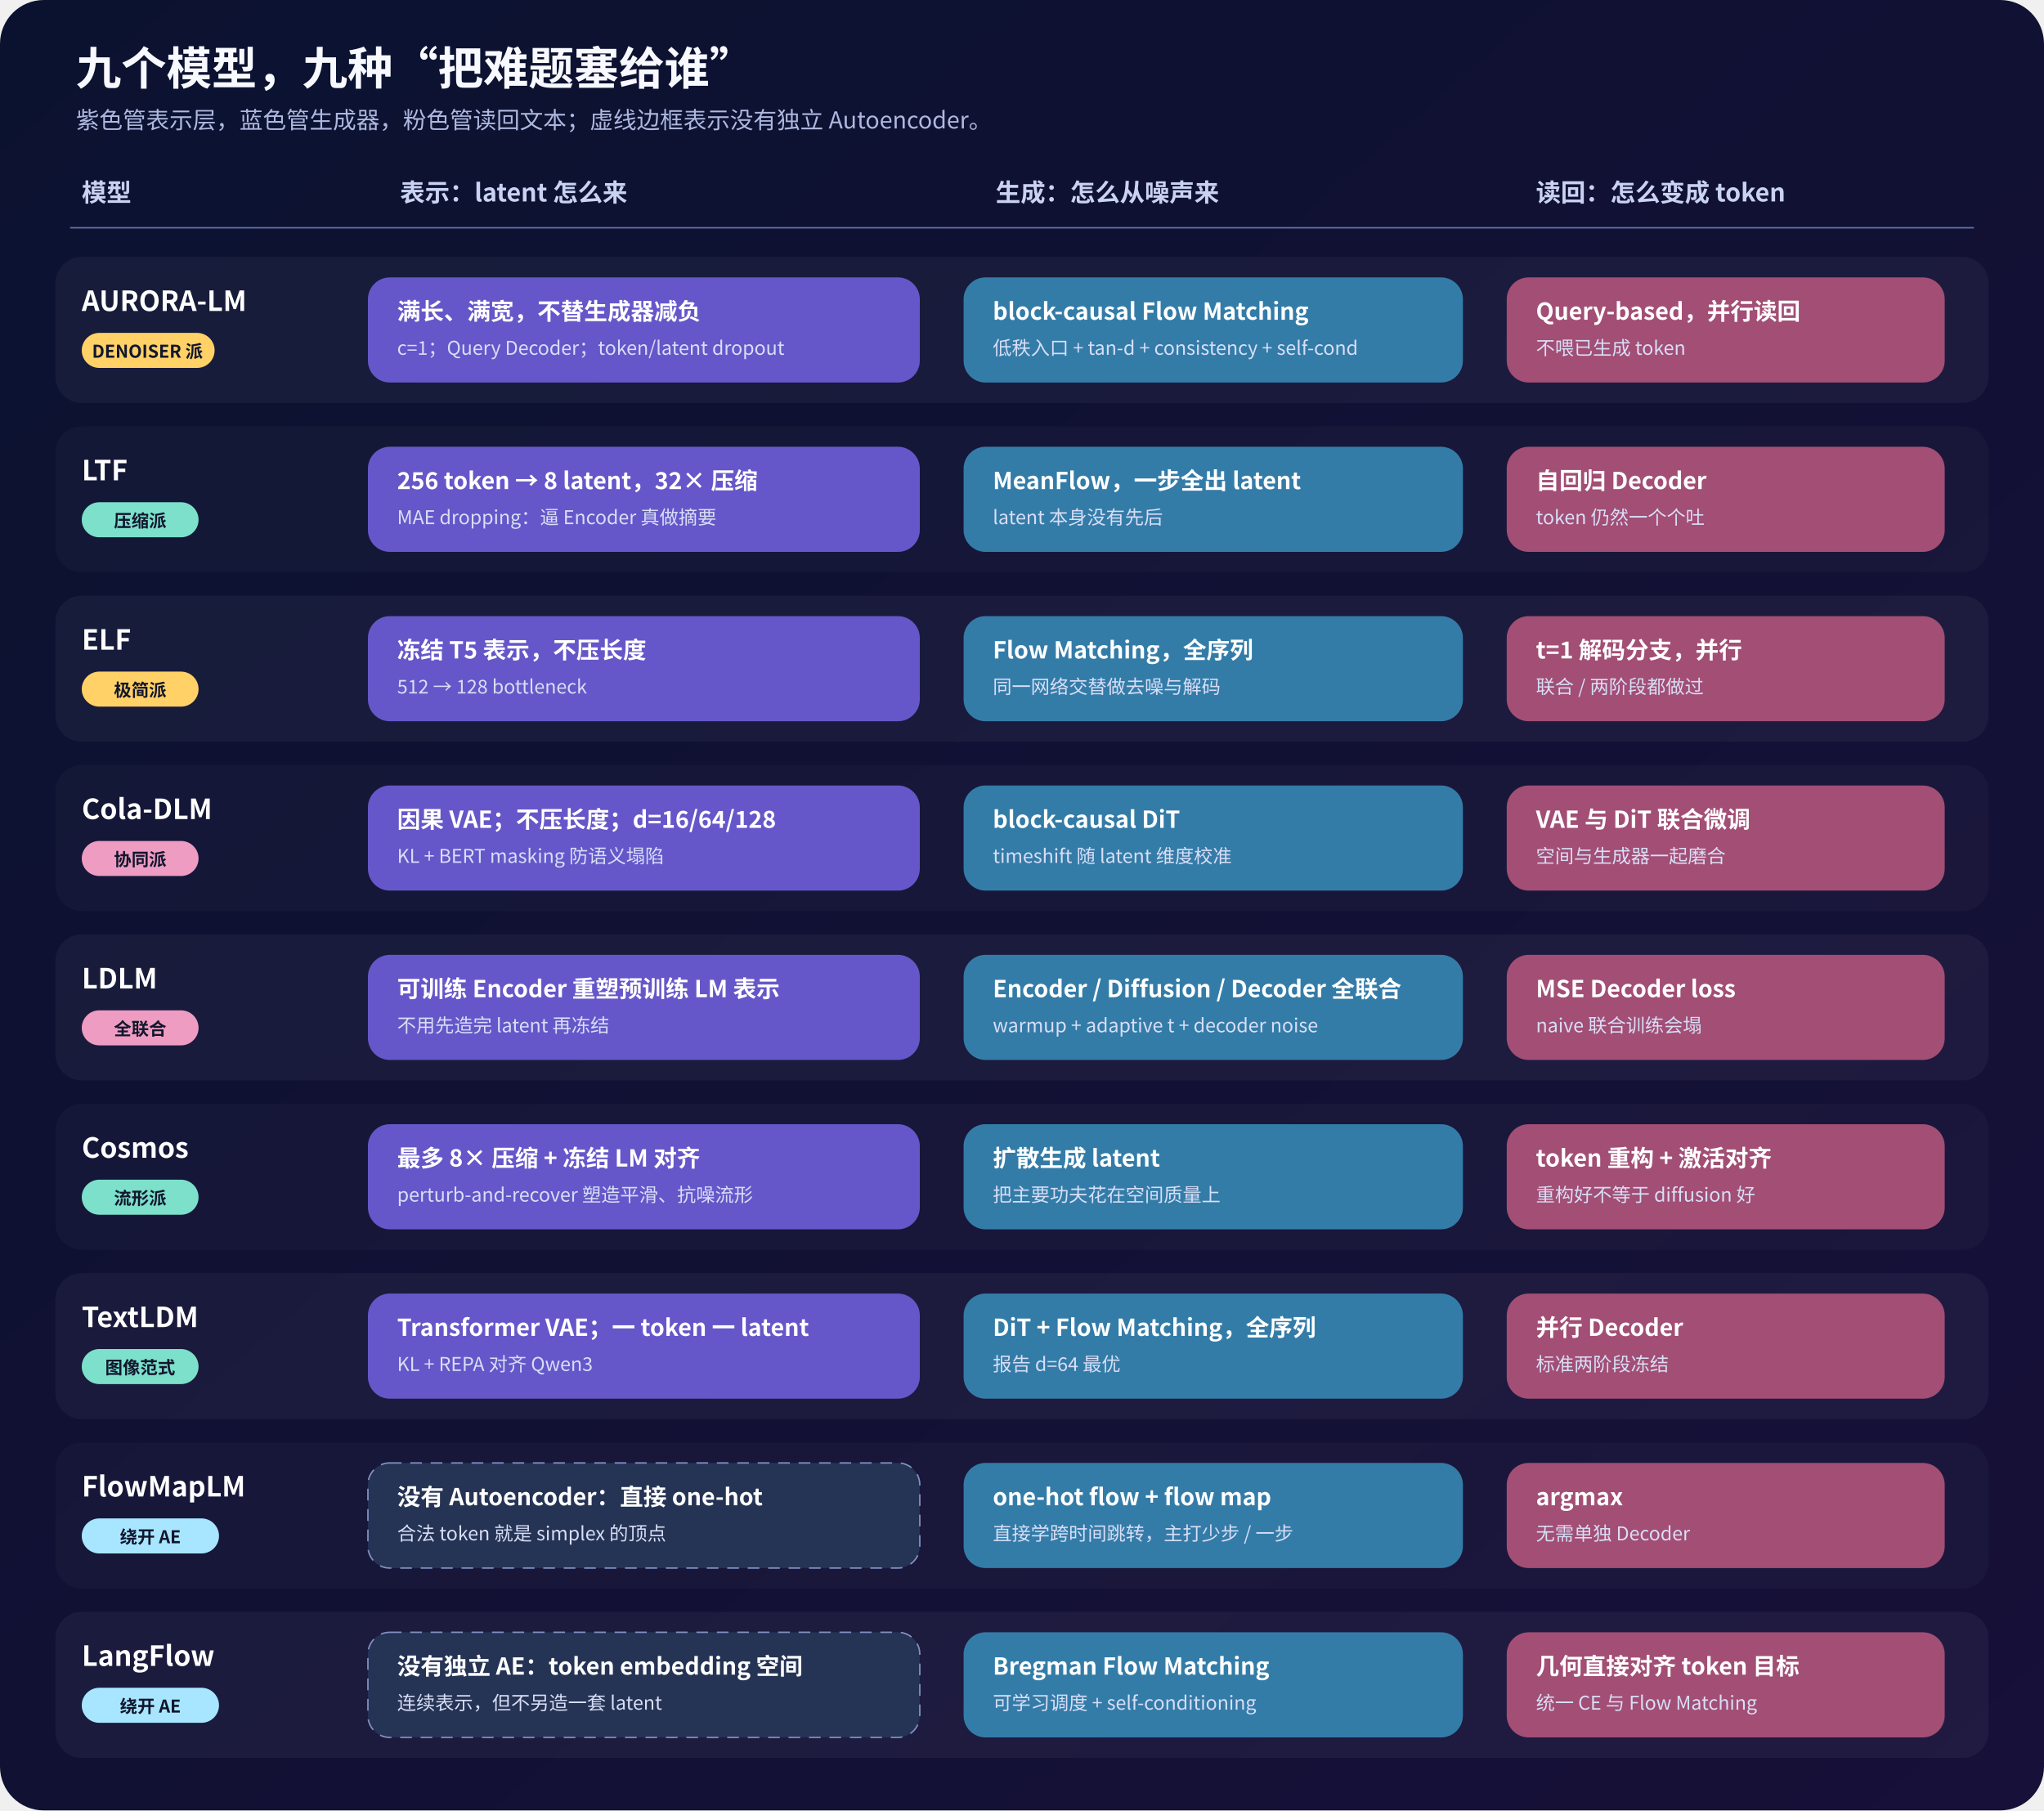
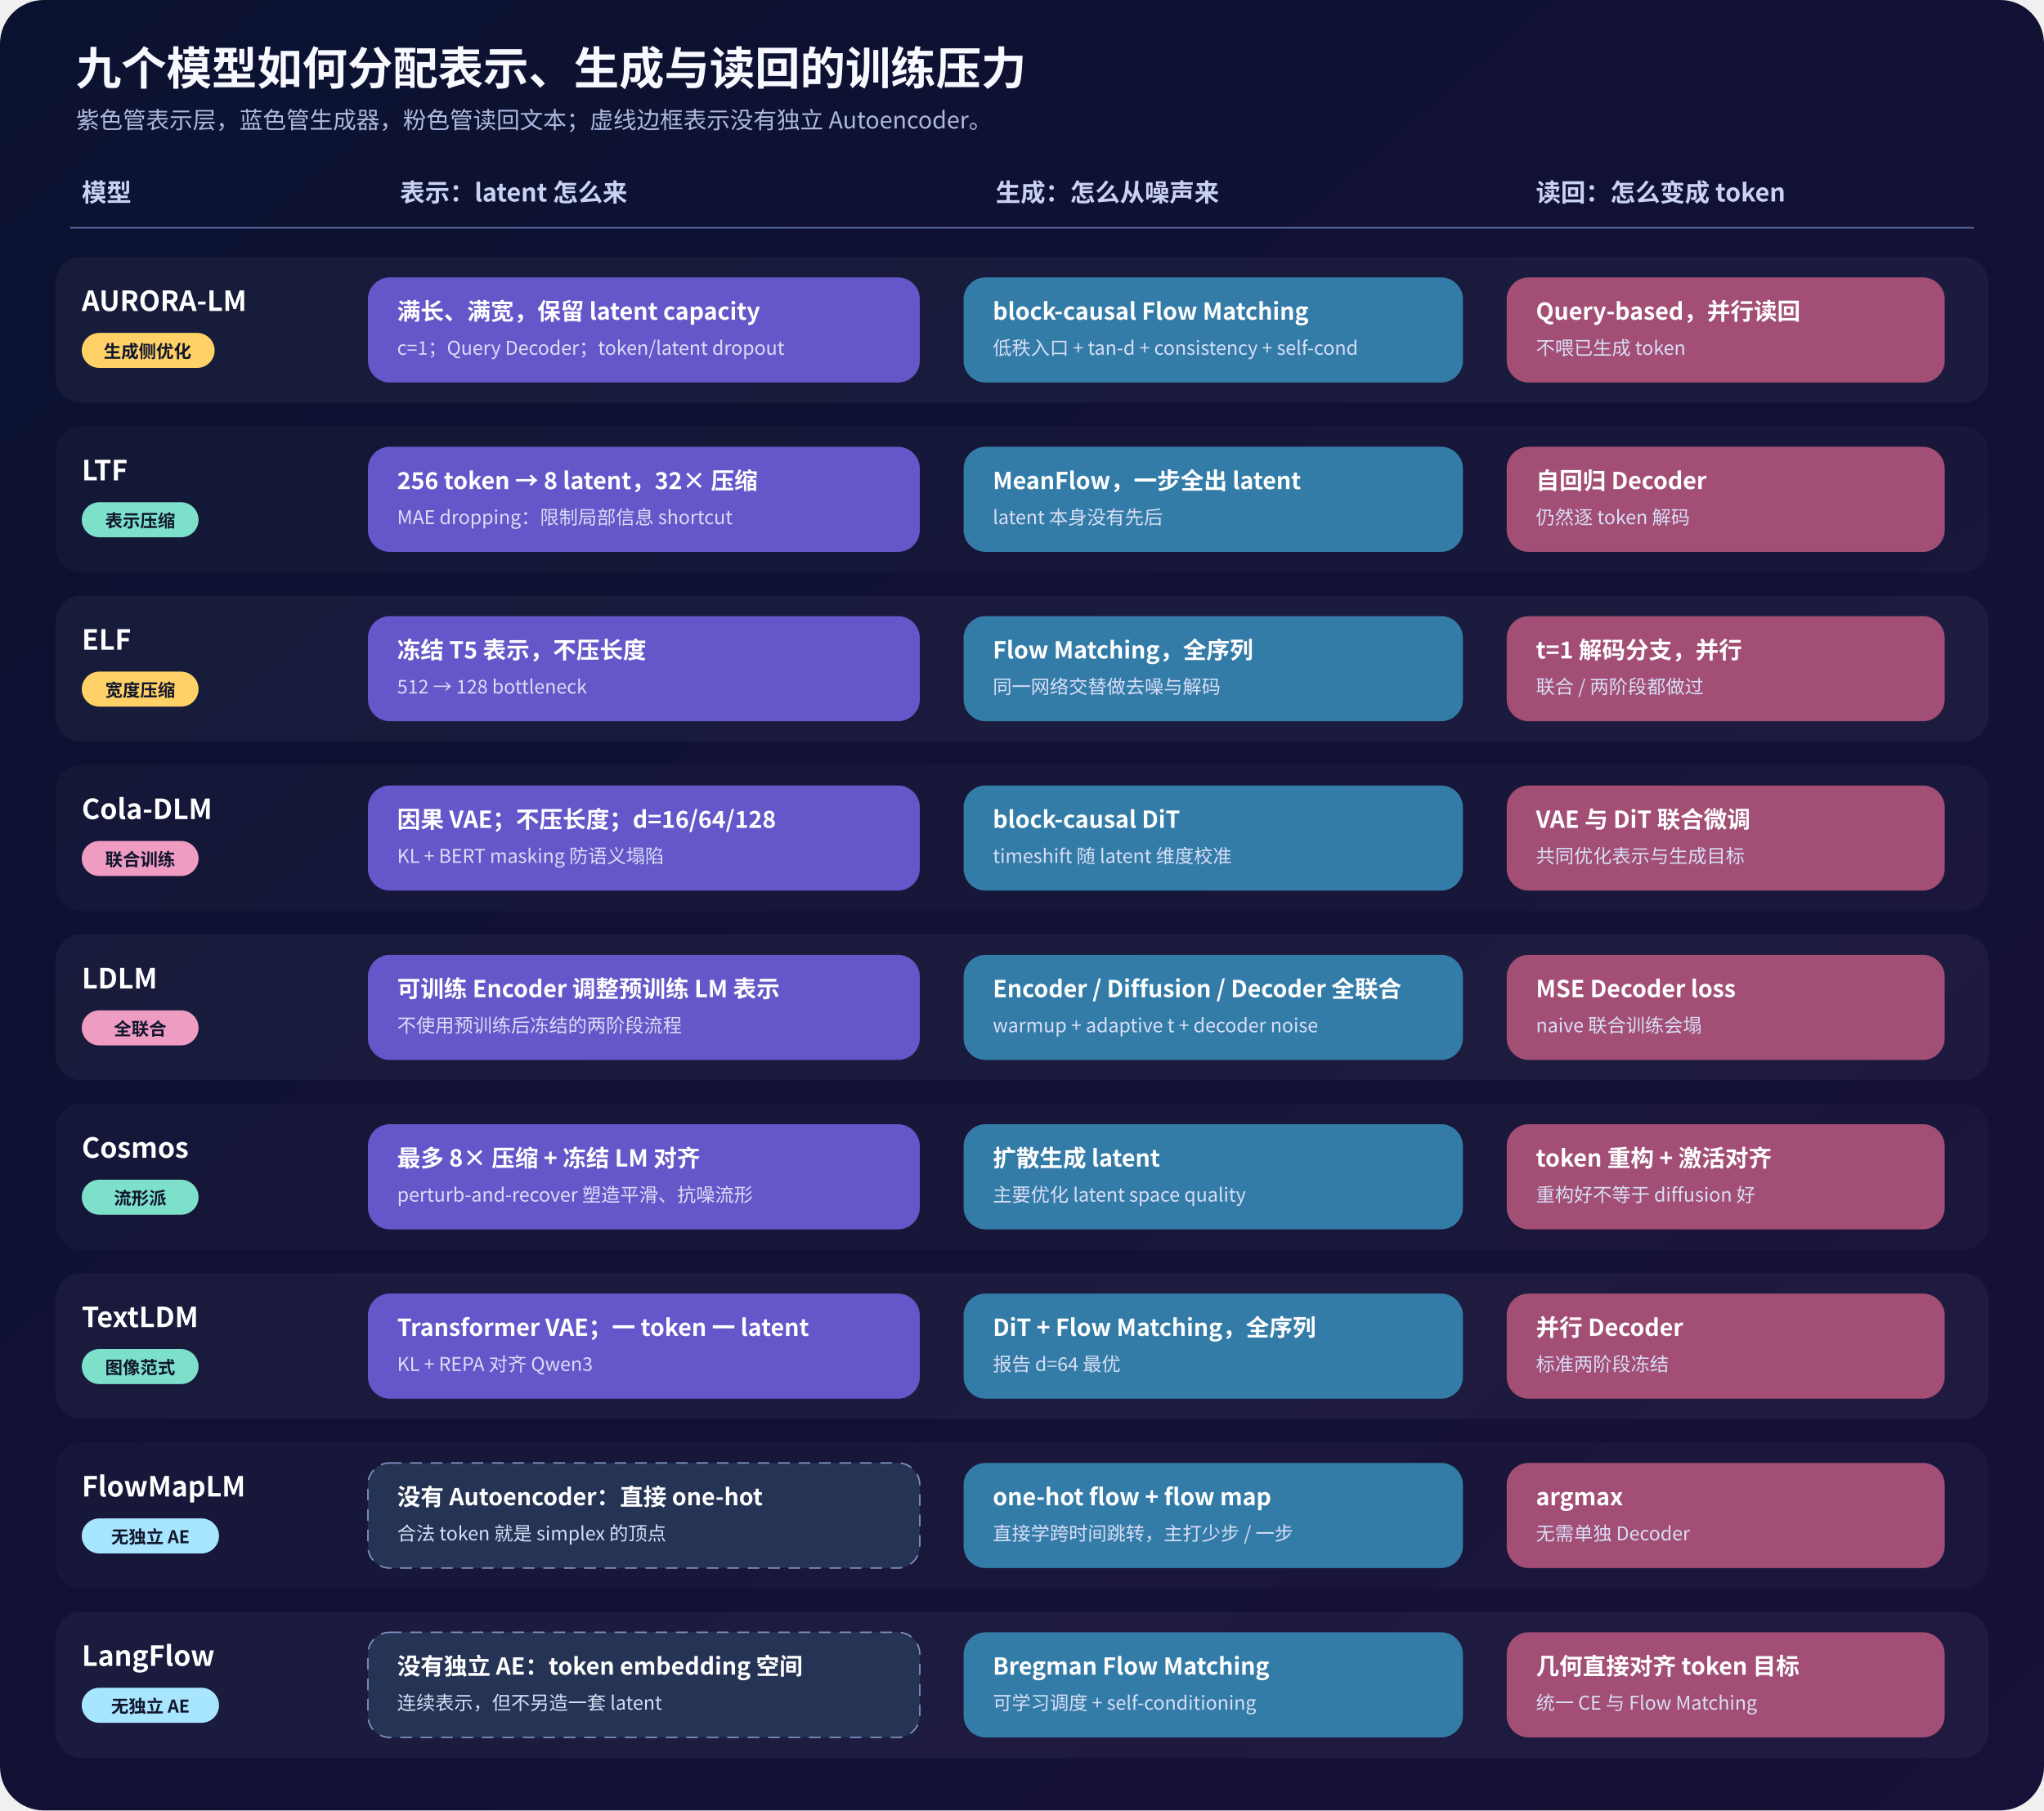
<svg xmlns="http://www.w3.org/2000/svg" viewBox="0 0 1400 1240" role="img" aria-labelledby="title desc">
  <defs>
    <linearGradient id="bg" x1="0" y1="0" x2="1" y2="1">
      <stop stop-color="#0b1230" />
      <stop offset="1" stop-color="#171038" />
    </linearGradient>
    <style>
      .cn{font-family:"PingFang SC","Noto Sans CJK SC","Microsoft YaHei",sans-serif}
      .title{font-size:31px;font-weight:700;fill:#f8f9ff}.sub{font-size:16px;fill:#aeb8df}
      .head{font-size:17px;font-weight:700;fill:#cad2f3}.name{font-size:19px;font-weight:700;fill:#fff}
      .main{font-size:16px;font-weight:650;fill:#fff}.small{font-size:13px;fill:#d8def6}.tag{font-size:12px;font-weight:700;fill:#11162d}
    </style>
  </defs>
  <rect width="1400" height="1240" rx="30" fill="url(#bg)" />
-   <text x="52" y="58" class="cn title">九个模型，九种“把难题塞给谁”</text>
+   <text x="52" y="58" class="cn title">九个模型如何分配表示、生成与读回的训练压力</text>
  <text x="52" y="88" class="cn sub">紫色管表示层，蓝色管生成器，粉色管读回文本；虚线边框表示没有独立 Autoencoder。</text>
  <g class="cn head">
    <text x="56" y="138">模型</text>
    <text x="274" y="138">表示：latent 怎么来</text>
    <text x="682" y="138">生成：怎么从噪声来</text>
    <text x="1052" y="138">读回：怎么变成 token</text>
  </g>
  <line x1="48" y1="156" x2="1352" y2="156" stroke="#6270a7" />
  <g class="cn">
    <rect x="38" y="176" width="1324" height="100" rx="18" fill="#fff" fill-opacity=".045" />
    <text x="56" y="213" class="name">AURORA-LM</text>
    <rect x="56" y="228" width="91" height="24" rx="12" fill="#ffd166" />
-     <text x="101" y="245" text-anchor="middle" class="tag">DENOISER 派</text>
+     <text x="101" y="245" text-anchor="middle" class="tag">生成侧优化</text>
    <rect x="252" y="190" width="378" height="72" rx="15" fill="#6557c9" />
-     <text x="272" y="219" class="main">满长、满宽，不替生成器减负</text>
+     <text x="272" y="219" class="main">满长、满宽，保留 latent capacity</text>
    <text x="272" y="243" class="small">c=1；Query Decoder；token/latent dropout</text>
    <rect x="660" y="190" width="342" height="72" rx="15" fill="#347ca8" />
    <text x="680" y="219" class="main">block-causal Flow Matching</text>
    <text x="680" y="243" class="small">低秩入口 + tan-d + consistency + self-cond</text>
    <rect x="1032" y="190" width="300" height="72" rx="15" fill="#a24e75" />
    <text x="1052" y="219" class="main">Query-based，并行读回</text>
    <text x="1052" y="243" class="small">不喂已生成 token</text>
    <rect x="38" y="292" width="1324" height="100" rx="18" fill="#fff" fill-opacity=".025" />
    <text x="56" y="329" class="name">LTF</text>
    <rect x="56" y="344" width="80" height="24" rx="12" fill="#7ce0cb" />
-     <text x="96" y="361" text-anchor="middle" class="tag">压缩派</text>
+     <text x="96" y="361" text-anchor="middle" class="tag">表示压缩</text>
    <rect x="252" y="306" width="378" height="72" rx="15" fill="#6557c9" />
    <text x="272" y="335" class="main">256 token → 8 latent，32× 压缩</text>
-     <text x="272" y="359" class="small">MAE dropping：逼 Encoder 真做摘要</text>
+     <text x="272" y="359" class="small">MAE dropping：限制局部信息 shortcut</text>
    <rect x="660" y="306" width="342" height="72" rx="15" fill="#347ca8" />
    <text x="680" y="335" class="main">MeanFlow，一步全出 latent</text>
    <text x="680" y="359" class="small">latent 本身没有先后</text>
    <rect x="1032" y="306" width="300" height="72" rx="15" fill="#a24e75" />
    <text x="1052" y="335" class="main">自回归 Decoder</text>
-     <text x="1052" y="359" class="small">token 仍然一个个吐</text>
+     <text x="1052" y="359" class="small">仍然逐 token 解码</text>
    <rect x="38" y="408" width="1324" height="100" rx="18" fill="#fff" fill-opacity=".045" />
    <text x="56" y="445" class="name">ELF</text>
    <rect x="56" y="460" width="80" height="24" rx="12" fill="#ffd166" />
-     <text x="96" y="477" text-anchor="middle" class="tag">极简派</text>
+     <text x="96" y="477" text-anchor="middle" class="tag">宽度压缩</text>
    <rect x="252" y="422" width="378" height="72" rx="15" fill="#6557c9" />
    <text x="272" y="451" class="main">冻结 T5 表示，不压长度</text>
    <text x="272" y="475" class="small">512 → 128 bottleneck</text>
    <rect x="660" y="422" width="342" height="72" rx="15" fill="#347ca8" />
    <text x="680" y="451" class="main">Flow Matching，全序列</text>
    <text x="680" y="475" class="small">同一网络交替做去噪与解码</text>
    <rect x="1032" y="422" width="300" height="72" rx="15" fill="#a24e75" />
    <text x="1052" y="451" class="main">t=1 解码分支，并行</text>
    <text x="1052" y="475" class="small">联合 / 两阶段都做过</text>
    <rect x="38" y="524" width="1324" height="100" rx="18" fill="#fff" fill-opacity=".025" />
    <text x="56" y="561" class="name">Cola-DLM</text>
    <rect x="56" y="576" width="80" height="24" rx="12" fill="#ee9cc2" />
-     <text x="96" y="593" text-anchor="middle" class="tag">协同派</text>
+     <text x="96" y="593" text-anchor="middle" class="tag">联合训练</text>
    <rect x="252" y="538" width="378" height="72" rx="15" fill="#6557c9" />
    <text x="272" y="567" class="main">因果 VAE；不压长度；d=16/64/128</text>
    <text x="272" y="591" class="small">KL + BERT masking 防语义塌陷</text>
    <rect x="660" y="538" width="342" height="72" rx="15" fill="#347ca8" />
    <text x="680" y="567" class="main">block-causal DiT</text>
    <text x="680" y="591" class="small">timeshift 随 latent 维度校准</text>
    <rect x="1032" y="538" width="300" height="72" rx="15" fill="#a24e75" />
    <text x="1052" y="567" class="main">VAE 与 DiT 联合微调</text>
-     <text x="1052" y="591" class="small">空间与生成器一起磨合</text>
+     <text x="1052" y="591" class="small">共同优化表示与生成目标</text>
    <rect x="38" y="640" width="1324" height="100" rx="18" fill="#fff" fill-opacity=".045" />
    <text x="56" y="677" class="name">LDLM</text>
    <rect x="56" y="692" width="80" height="24" rx="12" fill="#ee9cc2" />
    <text x="96" y="709" text-anchor="middle" class="tag">全联合</text>
    <rect x="252" y="654" width="378" height="72" rx="15" fill="#6557c9" />
-     <text x="272" y="683" class="main">可训练 Encoder 重塑预训练 LM 表示</text>
-     <text x="272" y="707" class="small">不用先造完 latent 再冻结</text>
+     <text x="272" y="683" class="main">可训练 Encoder 调整预训练 LM 表示</text>
+     <text x="272" y="707" class="small">不使用预训练后冻结的两阶段流程</text>
    <rect x="660" y="654" width="342" height="72" rx="15" fill="#347ca8" />
    <text x="680" y="683" class="main">Encoder / Diffusion / Decoder 全联合</text>
    <text x="680" y="707" class="small">warmup + adaptive t + decoder noise</text>
    <rect x="1032" y="654" width="300" height="72" rx="15" fill="#a24e75" />
    <text x="1052" y="683" class="main">MSE Decoder loss</text>
    <text x="1052" y="707" class="small">naive 联合训练会塌</text>
    <rect x="38" y="756" width="1324" height="100" rx="18" fill="#fff" fill-opacity=".025" />
    <text x="56" y="793" class="name">Cosmos</text>
    <rect x="56" y="808" width="80" height="24" rx="12" fill="#7ce0cb" />
    <text x="96" y="825" text-anchor="middle" class="tag">流形派</text>
    <rect x="252" y="770" width="378" height="72" rx="15" fill="#6557c9" />
    <text x="272" y="799" class="main">最多 8× 压缩 + 冻结 LM 对齐</text>
    <text x="272" y="823" class="small">perturb-and-recover 塑造平滑、抗噪流形</text>
    <rect x="660" y="770" width="342" height="72" rx="15" fill="#347ca8" />
    <text x="680" y="799" class="main">扩散生成 latent</text>
-     <text x="680" y="823" class="small">把主要功夫花在空间质量上</text>
+     <text x="680" y="823" class="small">主要优化 latent space quality</text>
    <rect x="1032" y="770" width="300" height="72" rx="15" fill="#a24e75" />
    <text x="1052" y="799" class="main">token 重构 + 激活对齐</text>
    <text x="1052" y="823" class="small">重构好不等于 diffusion 好</text>
    <rect x="38" y="872" width="1324" height="100" rx="18" fill="#fff" fill-opacity=".045" />
    <text x="56" y="909" class="name">TextLDM</text>
    <rect x="56" y="924" width="80" height="24" rx="12" fill="#7ce0cb" />
    <text x="96" y="941" text-anchor="middle" class="tag">图像范式</text>
    <rect x="252" y="886" width="378" height="72" rx="15" fill="#6557c9" />
    <text x="272" y="915" class="main">Transformer VAE；一 token 一 latent</text>
    <text x="272" y="939" class="small">KL + REPA 对齐 Qwen3</text>
    <rect x="660" y="886" width="342" height="72" rx="15" fill="#347ca8" />
    <text x="680" y="915" class="main">DiT + Flow Matching，全序列</text>
    <text x="680" y="939" class="small">报告 d=64 最优</text>
    <rect x="1032" y="886" width="300" height="72" rx="15" fill="#a24e75" />
    <text x="1052" y="915" class="main">并行 Decoder</text>
    <text x="1052" y="939" class="small">标准两阶段冻结</text>
    <rect x="38" y="988" width="1324" height="100" rx="18" fill="#fff" fill-opacity=".025" />
    <text x="56" y="1025" class="name">FlowMapLM</text>
    <rect x="56" y="1040" width="94" height="24" rx="12" fill="#a8e6ff" />
-     <text x="103" y="1057" text-anchor="middle" class="tag">绕开 AE</text>
+     <text x="103" y="1057" text-anchor="middle" class="tag">无独立 AE</text>
    <rect x="252" y="1002" width="378" height="72" rx="15" fill="#253354" stroke="#8290c2" stroke-dasharray="8 6" />
    <text x="272" y="1031" class="main">没有 Autoencoder：直接 one-hot</text>
    <text x="272" y="1055" class="small">合法 token 就是 simplex 的顶点</text>
    <rect x="660" y="1002" width="342" height="72" rx="15" fill="#347ca8" />
    <text x="680" y="1031" class="main">one-hot flow + flow map</text>
    <text x="680" y="1055" class="small">直接学跨时间跳转，主打少步 / 一步</text>
    <rect x="1032" y="1002" width="300" height="72" rx="15" fill="#a24e75" />
    <text x="1052" y="1031" class="main">argmax</text>
    <text x="1052" y="1055" class="small">无需单独 Decoder</text>
    <rect x="38" y="1104" width="1324" height="100" rx="18" fill="#fff" fill-opacity=".045" />
    <text x="56" y="1141" class="name">LangFlow</text>
    <rect x="56" y="1156" width="94" height="24" rx="12" fill="#a8e6ff" />
-     <text x="103" y="1173" text-anchor="middle" class="tag">绕开 AE</text>
+     <text x="103" y="1173" text-anchor="middle" class="tag">无独立 AE</text>
    <rect x="252" y="1118" width="378" height="72" rx="15" fill="#253354" stroke="#8290c2" stroke-dasharray="8 6" />
    <text x="272" y="1147" class="main">没有独立 AE：token embedding 空间</text>
    <text x="272" y="1171" class="small">连续表示，但不另造一套 latent</text>
    <rect x="660" y="1118" width="342" height="72" rx="15" fill="#347ca8" />
    <text x="680" y="1147" class="main">Bregman Flow Matching</text>
    <text x="680" y="1171" class="small">可学习调度 + self-conditioning</text>
    <rect x="1032" y="1118" width="300" height="72" rx="15" fill="#a24e75" />
    <text x="1052" y="1147" class="main">几何直接对齐 token 目标</text>
    <text x="1052" y="1171" class="small">统一 CE 与 Flow Matching</text>
  </g>
</svg>
